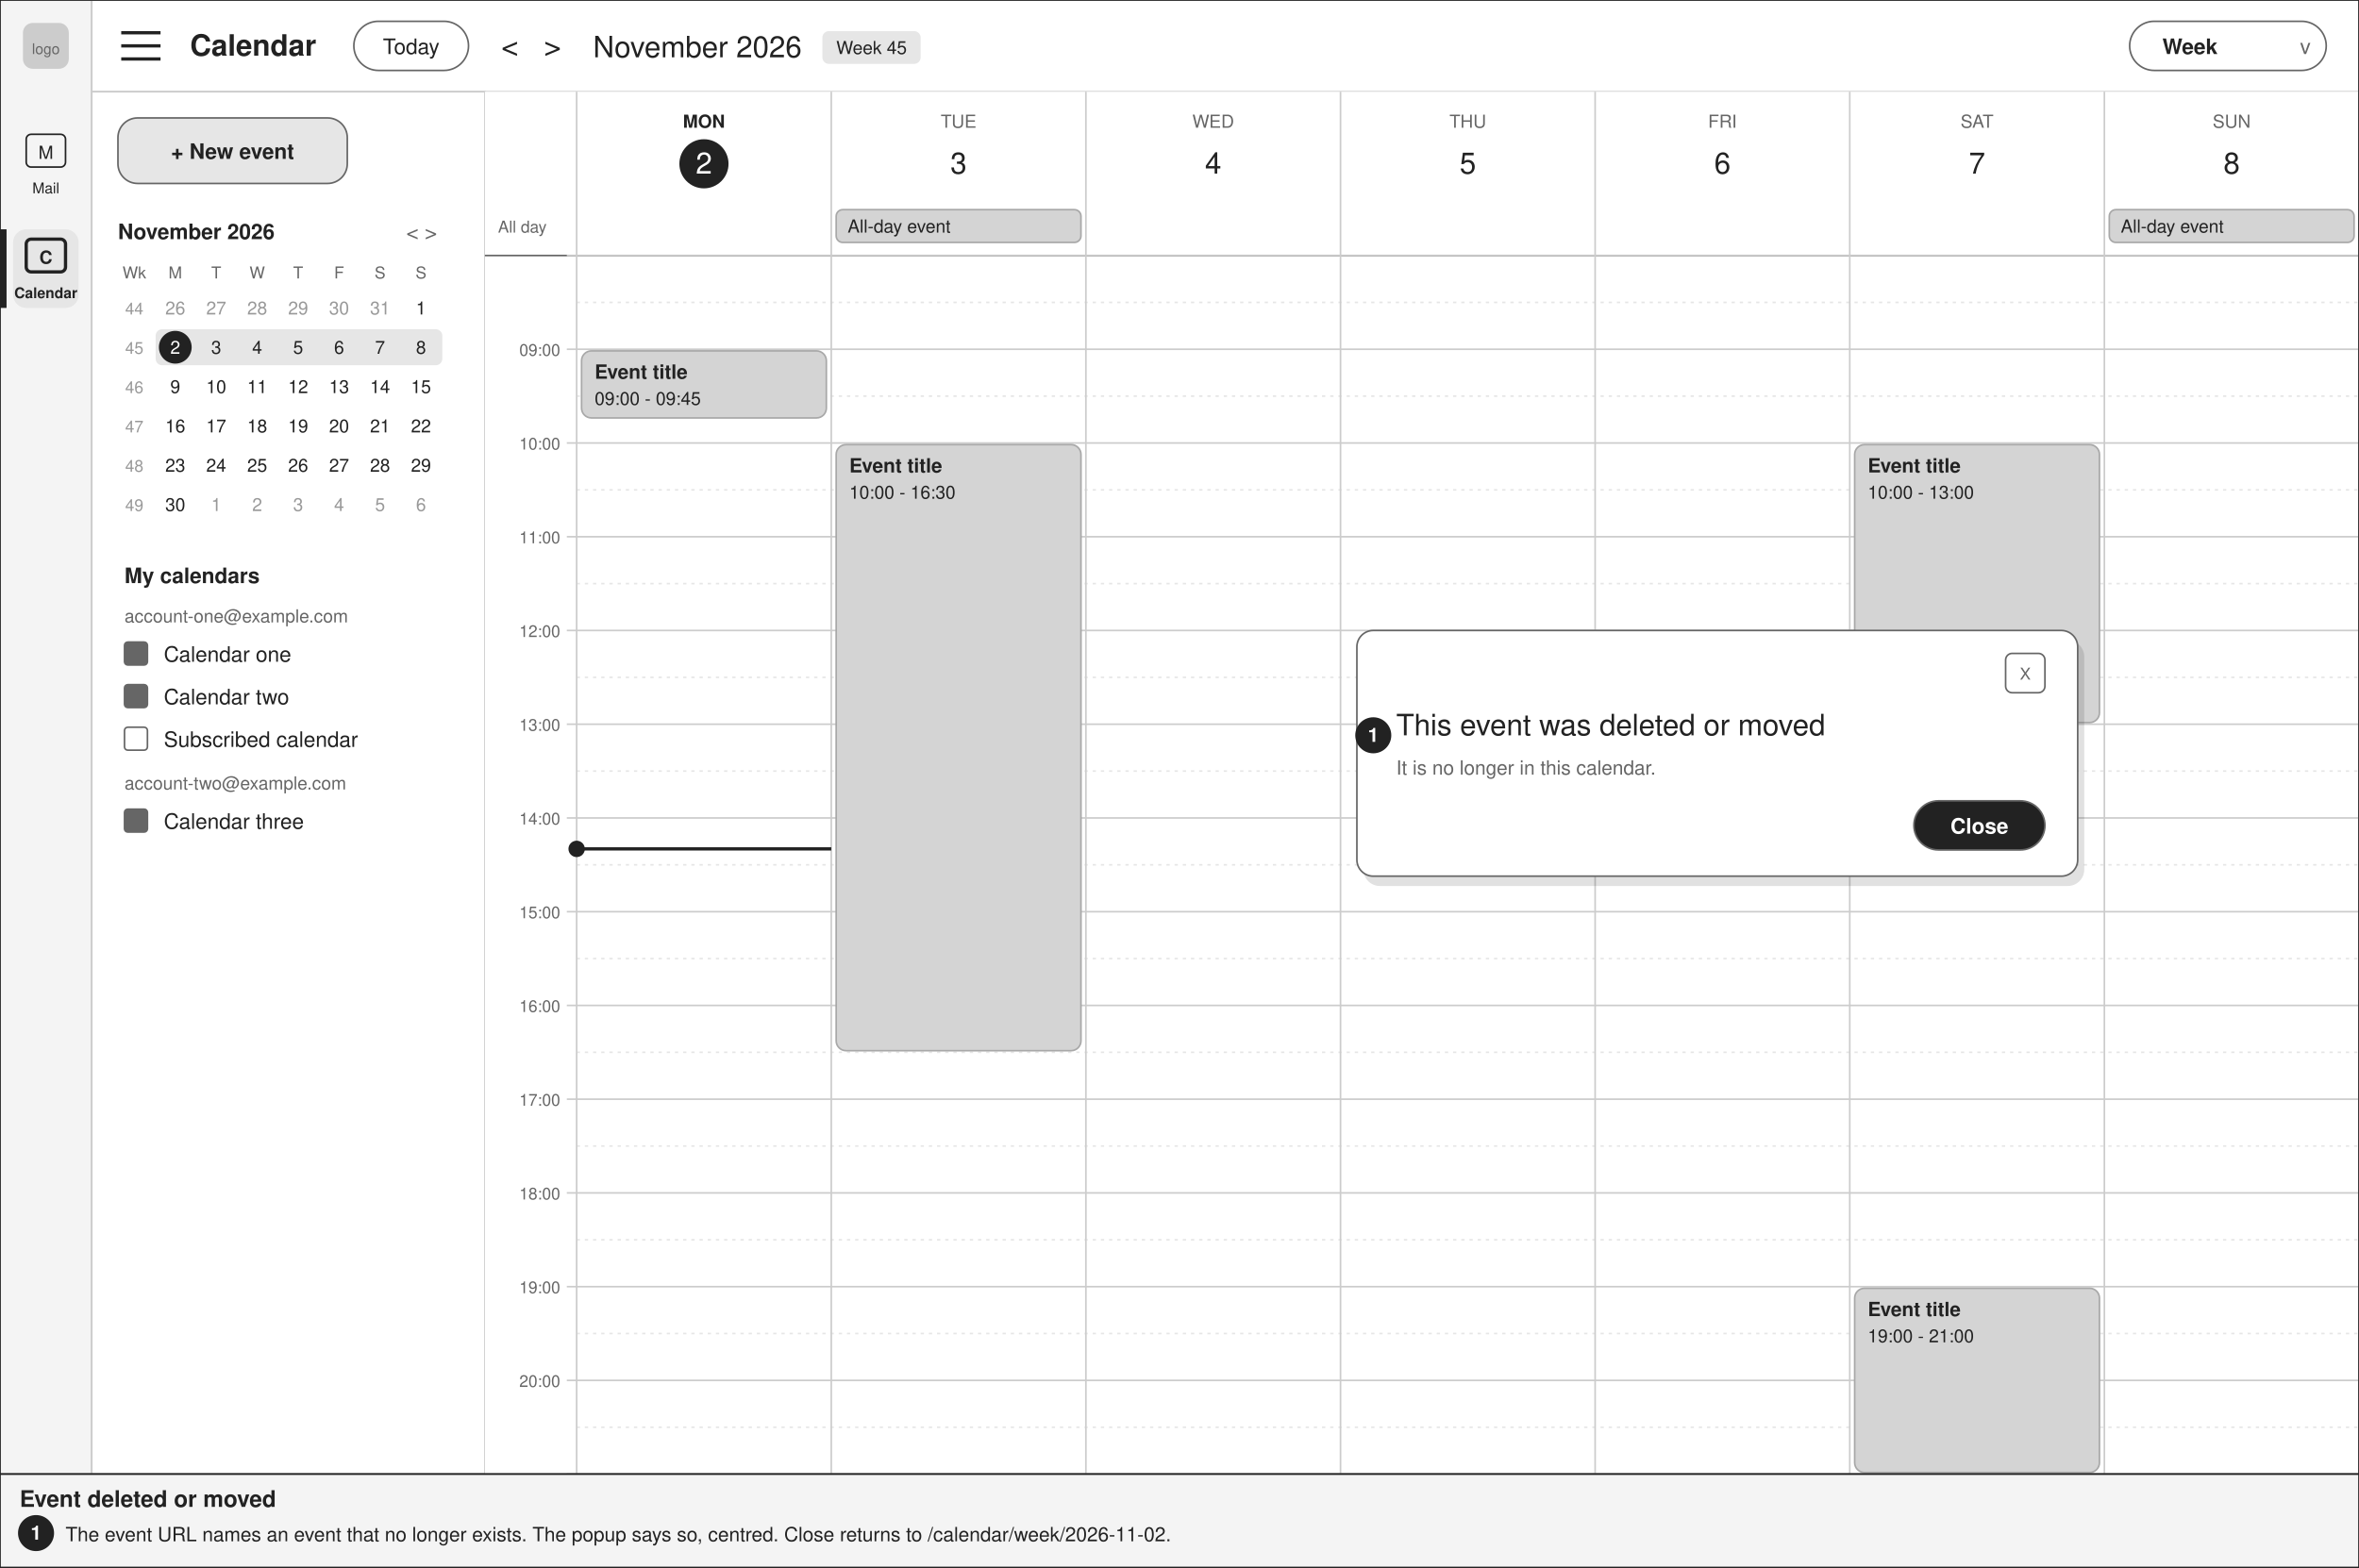
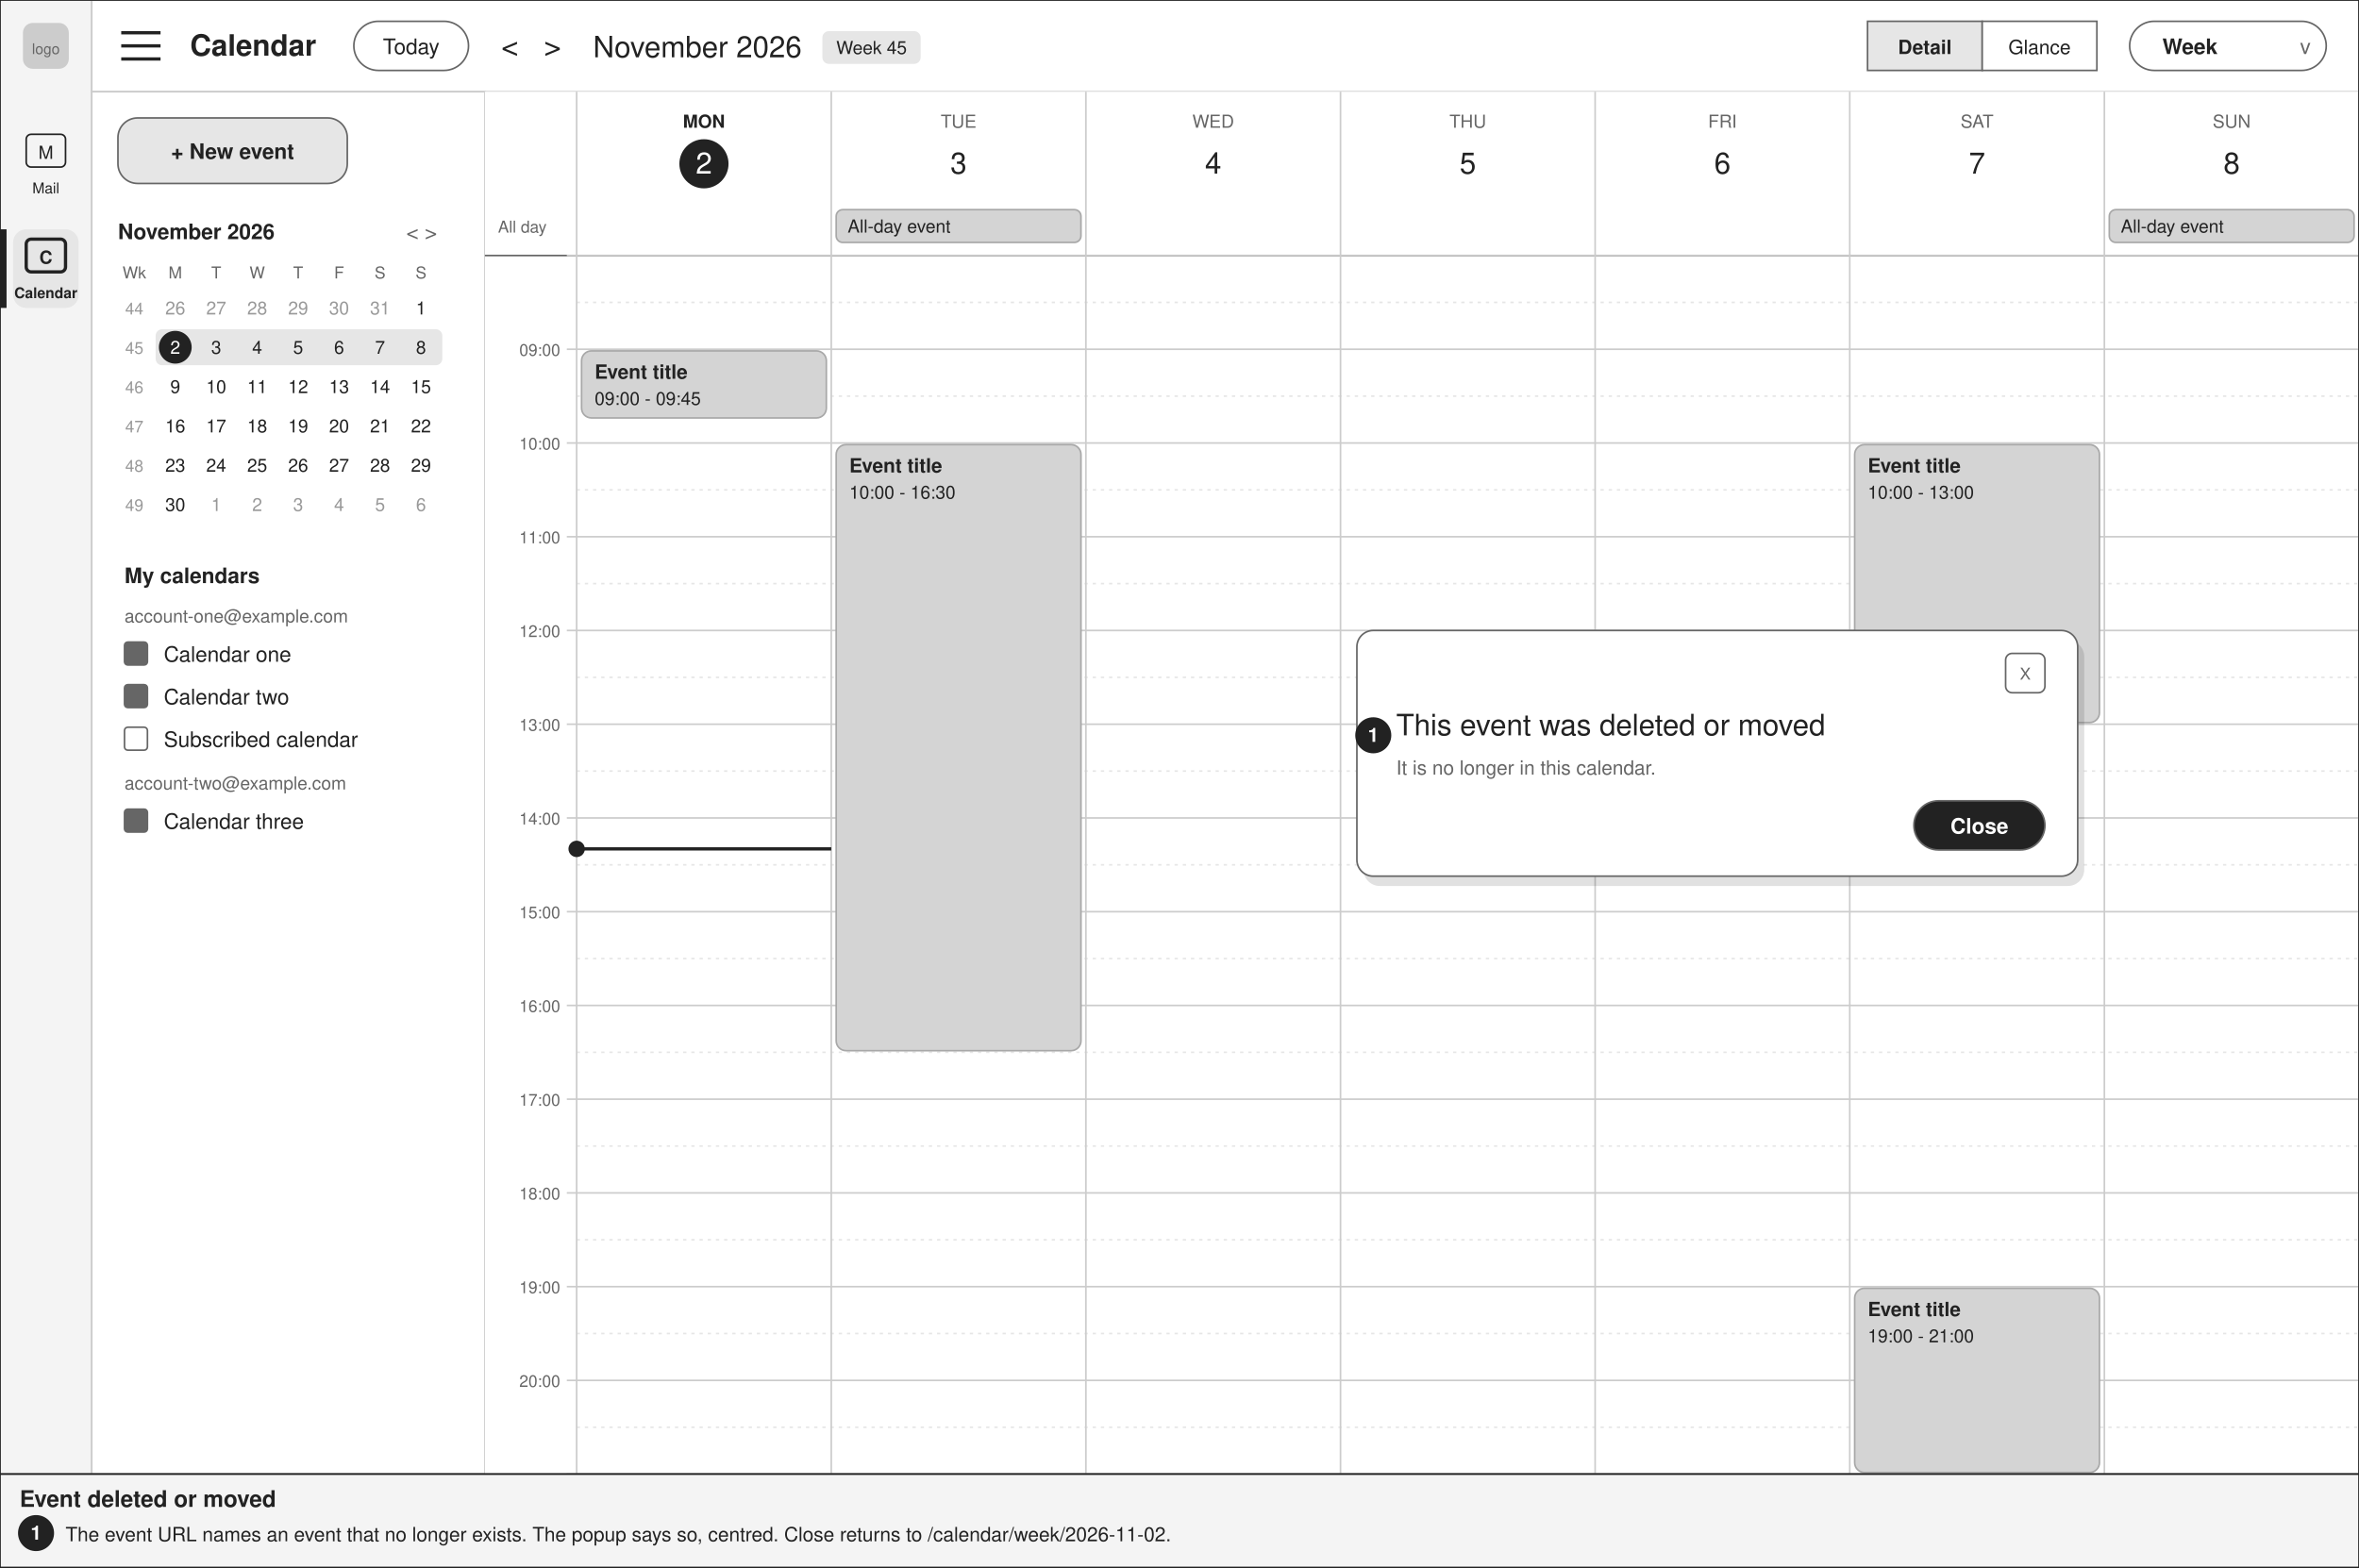
<svg xmlns="http://www.w3.org/2000/svg" width="1440" height="957" viewBox="0 0 1440 957">
  <rect width="1440" height="957" fill="#fff" />
  <rect x="0" y="0" width="56" height="900" rx="0" fill="#f4f4f4" stroke="#ccc" stroke-width="1" />
  <rect x="14" y="14" width="28" height="28" rx="6" fill="#ccc" stroke="none" stroke-width="1" />
  <text x="28" y="33" font-family="Helvetica, Arial, sans-serif" font-size="9" fill="#666" text-anchor="middle">logo</text>
  <rect x="16" y="82" width="24" height="20" rx="3" fill="none" stroke="#222" stroke-width="1" />
  <text x="28" y="97" font-family="Helvetica, Arial, sans-serif" font-size="11" fill="#222" text-anchor="middle">M</text>
  <text x="28" y="118" font-family="Helvetica, Arial, sans-serif" font-size="9" fill="#222" text-anchor="middle">Mail</text>
  <rect x="0" y="140" width="4" height="48" rx="0" fill="#222" stroke="none" stroke-width="1" />
  <rect x="8" y="140" width="40" height="48" rx="8" fill="#e6e6e6" stroke="none" stroke-width="1" />
  <rect x="16" y="146" width="24" height="20" rx="3" fill="none" stroke="#222" stroke-width="2" />
  <text x="28" y="161" font-family="Helvetica, Arial, sans-serif" font-size="11" fill="#222" font-weight="bold" text-anchor="middle">C</text>
  <text x="28" y="182" font-family="Helvetica, Arial, sans-serif" font-size="9" fill="#222" font-weight="bold" text-anchor="middle">Calendar</text>
  <rect x="56" y="0" width="1384" height="56" rx="0" fill="#fff" stroke="#ccc" stroke-width="1" />
  <line x1="74" y1="20" x2="98" y2="20" stroke="#222" stroke-width="2" />
  <line x1="74" y1="28" x2="98" y2="28" stroke="#222" stroke-width="2" />
  <line x1="74" y1="36" x2="98" y2="36" stroke="#222" stroke-width="2" />
  <text x="116" y="34" font-family="Helvetica, Arial, sans-serif" font-size="18" fill="#222" font-weight="bold">Calendar</text>
  <rect x="216" y="13" width="70" height="30" rx="15" fill="#fff" stroke="#666" stroke-width="1" />
  <text x="251" y="33" font-family="Helvetica, Arial, sans-serif" font-size="13" fill="#222" text-anchor="middle">Today</text>
  <text x="306" y="34" font-family="Helvetica, Arial, sans-serif" font-size="18" fill="#222">&lt;</text>
  <text x="332" y="34" font-family="Helvetica, Arial, sans-serif" font-size="18" fill="#222">&gt;</text>
  <text x="362" y="35" font-family="Helvetica, Arial, sans-serif" font-size="18" fill="#222">November 2026</text>
  <rect x="502" y="19" width="60" height="20" rx="4" fill="#e6e6e6" stroke="none" stroke-width="1" />
  <text x="532" y="33" font-family="Helvetica, Arial, sans-serif" font-size="11" fill="#222" text-anchor="middle">Week 45</text>
+   <rect x="1140" y="13" width="70" height="30" rx="0" fill="#e6e6e6" stroke="#666" stroke-width="1" />
+   <text x="1175" y="33" font-family="Helvetica, Arial, sans-serif" font-size="12" fill="#222" font-weight="bold" text-anchor="middle">Detail</text>
+   <rect x="1210" y="13" width="70" height="30" rx="0" fill="#fff" stroke="#666" stroke-width="1" />
+   <text x="1245" y="33" font-family="Helvetica, Arial, sans-serif" font-size="12" fill="#222" text-anchor="middle">Glance</text>
  <rect x="1300" y="13" width="120" height="30" rx="15" fill="none" stroke="#666" stroke-width="1" />
  <text x="1320" y="33" font-family="Helvetica, Arial, sans-serif" font-size="13" fill="#222" font-weight="bold">Week</text>
  <text x="1404" y="33" font-family="Helvetica, Arial, sans-serif" font-size="13" fill="#666">v</text>
  <rect x="56" y="56" width="240" height="844" rx="0" fill="#fff" stroke="#ccc" stroke-width="1" />
  <rect x="72" y="72" width="140" height="40" rx="12" fill="#e6e6e6" stroke="#666" stroke-width="1" />
  <text x="142" y="97" font-family="Helvetica, Arial, sans-serif" font-size="13" fill="#222" font-weight="bold" text-anchor="middle">+  New event</text>
  <text x="72" y="146" font-family="Helvetica, Arial, sans-serif" font-size="13" fill="#222" font-weight="bold">November 2026</text>
  <text x="248" y="146" font-family="Helvetica, Arial, sans-serif" font-size="13" fill="#666">&lt;  &gt;</text>
  <text x="82" y="170" font-family="Helvetica, Arial, sans-serif" font-size="10" fill="#666" text-anchor="middle">Wk</text>
  <text x="107" y="170" font-family="Helvetica, Arial, sans-serif" font-size="10" fill="#666" text-anchor="middle">M</text>
  <text x="132" y="170" font-family="Helvetica, Arial, sans-serif" font-size="10" fill="#666" text-anchor="middle">T</text>
  <text x="157" y="170" font-family="Helvetica, Arial, sans-serif" font-size="10" fill="#666" text-anchor="middle">W</text>
  <text x="182" y="170" font-family="Helvetica, Arial, sans-serif" font-size="10" fill="#666" text-anchor="middle">T</text>
  <text x="207" y="170" font-family="Helvetica, Arial, sans-serif" font-size="10" fill="#666" text-anchor="middle">F</text>
  <text x="232" y="170" font-family="Helvetica, Arial, sans-serif" font-size="10" fill="#666" text-anchor="middle">S</text>
  <text x="257" y="170" font-family="Helvetica, Arial, sans-serif" font-size="10" fill="#666" text-anchor="middle">S</text>
  <rect x="95" y="201" width="175" height="22" rx="4" fill="#e6e6e6" stroke="none" stroke-width="1" />
  <text x="82" y="192" font-family="Helvetica, Arial, sans-serif" font-size="10" fill="#999" text-anchor="middle">44</text>
  <text x="107" y="192" font-family="Helvetica, Arial, sans-serif" font-size="11" fill="#999" text-anchor="middle">26</text>
  <text x="132" y="192" font-family="Helvetica, Arial, sans-serif" font-size="11" fill="#999" text-anchor="middle">27</text>
  <text x="157" y="192" font-family="Helvetica, Arial, sans-serif" font-size="11" fill="#999" text-anchor="middle">28</text>
  <text x="182" y="192" font-family="Helvetica, Arial, sans-serif" font-size="11" fill="#999" text-anchor="middle">29</text>
  <text x="207" y="192" font-family="Helvetica, Arial, sans-serif" font-size="11" fill="#999" text-anchor="middle">30</text>
  <text x="232" y="192" font-family="Helvetica, Arial, sans-serif" font-size="11" fill="#999" text-anchor="middle">31</text>
  <text x="257" y="192" font-family="Helvetica, Arial, sans-serif" font-size="11" fill="#222" text-anchor="middle">1</text>
  <text x="82" y="216" font-family="Helvetica, Arial, sans-serif" font-size="10" fill="#999" text-anchor="middle">45</text>
  <circle cx="107" cy="212" r="10" fill="#222" stroke="none" stroke-width="1" />
  <text x="107" y="216" font-family="Helvetica, Arial, sans-serif" font-size="11" fill="#fff" text-anchor="middle">2</text>
  <text x="132" y="216" font-family="Helvetica, Arial, sans-serif" font-size="11" fill="#222" text-anchor="middle">3</text>
  <text x="157" y="216" font-family="Helvetica, Arial, sans-serif" font-size="11" fill="#222" text-anchor="middle">4</text>
  <text x="182" y="216" font-family="Helvetica, Arial, sans-serif" font-size="11" fill="#222" text-anchor="middle">5</text>
  <text x="207" y="216" font-family="Helvetica, Arial, sans-serif" font-size="11" fill="#222" text-anchor="middle">6</text>
  <text x="232" y="216" font-family="Helvetica, Arial, sans-serif" font-size="11" fill="#222" text-anchor="middle">7</text>
  <text x="257" y="216" font-family="Helvetica, Arial, sans-serif" font-size="11" fill="#222" text-anchor="middle">8</text>
  <text x="82" y="240" font-family="Helvetica, Arial, sans-serif" font-size="10" fill="#999" text-anchor="middle">46</text>
  <text x="107" y="240" font-family="Helvetica, Arial, sans-serif" font-size="11" fill="#222" text-anchor="middle">9</text>
  <text x="132" y="240" font-family="Helvetica, Arial, sans-serif" font-size="11" fill="#222" text-anchor="middle">10</text>
  <text x="157" y="240" font-family="Helvetica, Arial, sans-serif" font-size="11" fill="#222" text-anchor="middle">11</text>
  <text x="182" y="240" font-family="Helvetica, Arial, sans-serif" font-size="11" fill="#222" text-anchor="middle">12</text>
  <text x="207" y="240" font-family="Helvetica, Arial, sans-serif" font-size="11" fill="#222" text-anchor="middle">13</text>
  <text x="232" y="240" font-family="Helvetica, Arial, sans-serif" font-size="11" fill="#222" text-anchor="middle">14</text>
  <text x="257" y="240" font-family="Helvetica, Arial, sans-serif" font-size="11" fill="#222" text-anchor="middle">15</text>
  <text x="82" y="264" font-family="Helvetica, Arial, sans-serif" font-size="10" fill="#999" text-anchor="middle">47</text>
  <text x="107" y="264" font-family="Helvetica, Arial, sans-serif" font-size="11" fill="#222" text-anchor="middle">16</text>
  <text x="132" y="264" font-family="Helvetica, Arial, sans-serif" font-size="11" fill="#222" text-anchor="middle">17</text>
  <text x="157" y="264" font-family="Helvetica, Arial, sans-serif" font-size="11" fill="#222" text-anchor="middle">18</text>
  <text x="182" y="264" font-family="Helvetica, Arial, sans-serif" font-size="11" fill="#222" text-anchor="middle">19</text>
  <text x="207" y="264" font-family="Helvetica, Arial, sans-serif" font-size="11" fill="#222" text-anchor="middle">20</text>
  <text x="232" y="264" font-family="Helvetica, Arial, sans-serif" font-size="11" fill="#222" text-anchor="middle">21</text>
  <text x="257" y="264" font-family="Helvetica, Arial, sans-serif" font-size="11" fill="#222" text-anchor="middle">22</text>
  <text x="82" y="288" font-family="Helvetica, Arial, sans-serif" font-size="10" fill="#999" text-anchor="middle">48</text>
  <text x="107" y="288" font-family="Helvetica, Arial, sans-serif" font-size="11" fill="#222" text-anchor="middle">23</text>
  <text x="132" y="288" font-family="Helvetica, Arial, sans-serif" font-size="11" fill="#222" text-anchor="middle">24</text>
  <text x="157" y="288" font-family="Helvetica, Arial, sans-serif" font-size="11" fill="#222" text-anchor="middle">25</text>
  <text x="182" y="288" font-family="Helvetica, Arial, sans-serif" font-size="11" fill="#222" text-anchor="middle">26</text>
  <text x="207" y="288" font-family="Helvetica, Arial, sans-serif" font-size="11" fill="#222" text-anchor="middle">27</text>
  <text x="232" y="288" font-family="Helvetica, Arial, sans-serif" font-size="11" fill="#222" text-anchor="middle">28</text>
  <text x="257" y="288" font-family="Helvetica, Arial, sans-serif" font-size="11" fill="#222" text-anchor="middle">29</text>
  <text x="82" y="312" font-family="Helvetica, Arial, sans-serif" font-size="10" fill="#999" text-anchor="middle">49</text>
  <text x="107" y="312" font-family="Helvetica, Arial, sans-serif" font-size="11" fill="#222" text-anchor="middle">30</text>
  <text x="132" y="312" font-family="Helvetica, Arial, sans-serif" font-size="11" fill="#999" text-anchor="middle">1</text>
  <text x="157" y="312" font-family="Helvetica, Arial, sans-serif" font-size="11" fill="#999" text-anchor="middle">2</text>
  <text x="182" y="312" font-family="Helvetica, Arial, sans-serif" font-size="11" fill="#999" text-anchor="middle">3</text>
  <text x="207" y="312" font-family="Helvetica, Arial, sans-serif" font-size="11" fill="#999" text-anchor="middle">4</text>
  <text x="232" y="312" font-family="Helvetica, Arial, sans-serif" font-size="11" fill="#999" text-anchor="middle">5</text>
  <text x="257" y="312" font-family="Helvetica, Arial, sans-serif" font-size="11" fill="#999" text-anchor="middle">6</text>
  <text x="76" y="356" font-family="Helvetica, Arial, sans-serif" font-size="13" fill="#222" font-weight="bold">My calendars</text>
  <text x="76" y="380" font-family="Helvetica, Arial, sans-serif" font-size="11" fill="#666">account-one@example.com</text>
  <rect x="76" y="392" width="14" height="14" rx="2" fill="#666" stroke="#666" stroke-width="1" />
  <text x="100" y="404" font-family="Helvetica, Arial, sans-serif" font-size="13" fill="#222">Calendar one</text>
  <rect x="76" y="418" width="14" height="14" rx="2" fill="#666" stroke="#666" stroke-width="1" />
  <text x="100" y="430" font-family="Helvetica, Arial, sans-serif" font-size="13" fill="#222">Calendar two</text>
  <rect x="76" y="444" width="14" height="14" rx="2" fill="none" stroke="#666" stroke-width="1" />
  <text x="100" y="456" font-family="Helvetica, Arial, sans-serif" font-size="13" fill="#222">Subscribed calendar</text>
  <text x="76" y="482" font-family="Helvetica, Arial, sans-serif" font-size="11" fill="#666">account-two@example.com</text>
  <rect x="76" y="494" width="14" height="14" rx="2" fill="#666" stroke="#666" stroke-width="1" />
  <text x="100" y="506" font-family="Helvetica, Arial, sans-serif" font-size="13" fill="#222">Calendar three</text>
  <rect x="296" y="56" width="1144" height="844" rx="0" fill="#fff" stroke="none" stroke-width="1" />
  <text x="429.714" y="78" font-family="Helvetica, Arial, sans-serif" font-size="11" fill="#222" font-weight="bold" text-anchor="middle">MON</text>
  <circle cx="429.714" cy="100" r="15" fill="#222" stroke="none" stroke-width="1" />
  <text x="429.714" y="106" font-family="Helvetica, Arial, sans-serif" font-size="18" fill="#fff" text-anchor="middle">2</text>
  <text x="585.143" y="78" font-family="Helvetica, Arial, sans-serif" font-size="11" fill="#666" text-anchor="middle">TUE</text>
  <text x="585.143" y="106" font-family="Helvetica, Arial, sans-serif" font-size="18" fill="#222" text-anchor="middle">3</text>
  <text x="740.571" y="78" font-family="Helvetica, Arial, sans-serif" font-size="11" fill="#666" text-anchor="middle">WED</text>
  <text x="740.571" y="106" font-family="Helvetica, Arial, sans-serif" font-size="18" fill="#222" text-anchor="middle">4</text>
  <text x="896" y="78" font-family="Helvetica, Arial, sans-serif" font-size="11" fill="#666" text-anchor="middle">THU</text>
  <text x="896" y="106" font-family="Helvetica, Arial, sans-serif" font-size="18" fill="#222" text-anchor="middle">5</text>
  <text x="1051.429" y="78" font-family="Helvetica, Arial, sans-serif" font-size="11" fill="#666" text-anchor="middle">FRI</text>
  <text x="1051.429" y="106" font-family="Helvetica, Arial, sans-serif" font-size="18" fill="#222" text-anchor="middle">6</text>
  <text x="1206.857" y="78" font-family="Helvetica, Arial, sans-serif" font-size="11" fill="#666" text-anchor="middle">SAT</text>
  <text x="1206.857" y="106" font-family="Helvetica, Arial, sans-serif" font-size="18" fill="#222" text-anchor="middle">7</text>
  <text x="1362.286" y="78" font-family="Helvetica, Arial, sans-serif" font-size="11" fill="#666" text-anchor="middle">SUN</text>
  <text x="1362.286" y="106" font-family="Helvetica, Arial, sans-serif" font-size="18" fill="#222" text-anchor="middle">8</text>
  <text x="304" y="142" font-family="Helvetica, Arial, sans-serif" font-size="10" fill="#666">All day</text>
  <rect x="510.429" y="128" width="149.429" height="20" rx="4" fill="#d4d4d4" stroke="#a8a8a8" stroke-width="1" />
  <text x="517.429" y="142" font-family="Helvetica, Arial, sans-serif" font-size="11" fill="#222">All-day event</text>
  <rect x="1287.571" y="128" width="149.429" height="20" rx="4" fill="#d4d4d4" stroke="#a8a8a8" stroke-width="1" />
  <text x="1294.571" y="142" font-family="Helvetica, Arial, sans-serif" font-size="11" fill="#222">All-day event</text>
  <line x1="296" y1="156" x2="1440" y2="156" stroke="#666" stroke-width="1" />
  <line x1="346" y1="156" x2="1440" y2="156" stroke="#ccc" stroke-width="1" />
  <line x1="352" y1="184.615" x2="1440" y2="184.615" stroke="#e6e6e6" stroke-width="1" stroke-dasharray="2 3" />
  <line x1="346" y1="213.231" x2="1440" y2="213.231" stroke="#ccc" stroke-width="1" />
  <text x="342" y="217.231" font-family="Helvetica, Arial, sans-serif" font-size="10" fill="#666" text-anchor="end">09:00</text>
  <line x1="352" y1="241.846" x2="1440" y2="241.846" stroke="#e6e6e6" stroke-width="1" stroke-dasharray="2 3" />
  <line x1="346" y1="270.462" x2="1440" y2="270.462" stroke="#ccc" stroke-width="1" />
  <text x="342" y="274.462" font-family="Helvetica, Arial, sans-serif" font-size="10" fill="#666" text-anchor="end">10:00</text>
  <line x1="352" y1="299.077" x2="1440" y2="299.077" stroke="#e6e6e6" stroke-width="1" stroke-dasharray="2 3" />
  <line x1="346" y1="327.692" x2="1440" y2="327.692" stroke="#ccc" stroke-width="1" />
  <text x="342" y="331.692" font-family="Helvetica, Arial, sans-serif" font-size="10" fill="#666" text-anchor="end">11:00</text>
  <line x1="352" y1="356.308" x2="1440" y2="356.308" stroke="#e6e6e6" stroke-width="1" stroke-dasharray="2 3" />
  <line x1="346" y1="384.923" x2="1440" y2="384.923" stroke="#ccc" stroke-width="1" />
  <text x="342" y="388.923" font-family="Helvetica, Arial, sans-serif" font-size="10" fill="#666" text-anchor="end">12:00</text>
  <line x1="352" y1="413.538" x2="1440" y2="413.538" stroke="#e6e6e6" stroke-width="1" stroke-dasharray="2 3" />
  <line x1="346" y1="442.154" x2="1440" y2="442.154" stroke="#ccc" stroke-width="1" />
  <text x="342" y="446.154" font-family="Helvetica, Arial, sans-serif" font-size="10" fill="#666" text-anchor="end">13:00</text>
  <line x1="352" y1="470.769" x2="1440" y2="470.769" stroke="#e6e6e6" stroke-width="1" stroke-dasharray="2 3" />
  <line x1="346" y1="499.385" x2="1440" y2="499.385" stroke="#ccc" stroke-width="1" />
  <text x="342" y="503.385" font-family="Helvetica, Arial, sans-serif" font-size="10" fill="#666" text-anchor="end">14:00</text>
  <line x1="352" y1="528" x2="1440" y2="528" stroke="#e6e6e6" stroke-width="1" stroke-dasharray="2 3" />
  <line x1="346" y1="556.615" x2="1440" y2="556.615" stroke="#ccc" stroke-width="1" />
  <text x="342" y="560.615" font-family="Helvetica, Arial, sans-serif" font-size="10" fill="#666" text-anchor="end">15:00</text>
  <line x1="352" y1="585.231" x2="1440" y2="585.231" stroke="#e6e6e6" stroke-width="1" stroke-dasharray="2 3" />
  <line x1="346" y1="613.846" x2="1440" y2="613.846" stroke="#ccc" stroke-width="1" />
  <text x="342" y="617.846" font-family="Helvetica, Arial, sans-serif" font-size="10" fill="#666" text-anchor="end">16:00</text>
  <line x1="352" y1="642.462" x2="1440" y2="642.462" stroke="#e6e6e6" stroke-width="1" stroke-dasharray="2 3" />
  <line x1="346" y1="671.077" x2="1440" y2="671.077" stroke="#ccc" stroke-width="1" />
  <text x="342" y="675.077" font-family="Helvetica, Arial, sans-serif" font-size="10" fill="#666" text-anchor="end">17:00</text>
  <line x1="352" y1="699.692" x2="1440" y2="699.692" stroke="#e6e6e6" stroke-width="1" stroke-dasharray="2 3" />
  <line x1="346" y1="728.308" x2="1440" y2="728.308" stroke="#ccc" stroke-width="1" />
  <text x="342" y="732.308" font-family="Helvetica, Arial, sans-serif" font-size="10" fill="#666" text-anchor="end">18:00</text>
  <line x1="352" y1="756.923" x2="1440" y2="756.923" stroke="#e6e6e6" stroke-width="1" stroke-dasharray="2 3" />
  <line x1="346" y1="785.538" x2="1440" y2="785.538" stroke="#ccc" stroke-width="1" />
  <text x="342" y="789.538" font-family="Helvetica, Arial, sans-serif" font-size="10" fill="#666" text-anchor="end">19:00</text>
  <line x1="352" y1="814.154" x2="1440" y2="814.154" stroke="#e6e6e6" stroke-width="1" stroke-dasharray="2 3" />
  <line x1="346" y1="842.769" x2="1440" y2="842.769" stroke="#ccc" stroke-width="1" />
  <text x="342" y="846.769" font-family="Helvetica, Arial, sans-serif" font-size="10" fill="#666" text-anchor="end">20:00</text>
  <line x1="352" y1="871.385" x2="1440" y2="871.385" stroke="#e6e6e6" stroke-width="1" stroke-dasharray="2 3" />
  <line x1="346" y1="900" x2="1440" y2="900" stroke="#ccc" stroke-width="1" />
  <line x1="352" y1="928.615" x2="1440" y2="928.615" stroke="#e6e6e6" stroke-width="1" stroke-dasharray="2 3" />
  <line x1="352" y1="56" x2="352" y2="900" stroke="#ccc" stroke-width="1" />
  <line x1="507.429" y1="56" x2="507.429" y2="900" stroke="#ccc" stroke-width="1" />
  <line x1="662.857" y1="56" x2="662.857" y2="900" stroke="#ccc" stroke-width="1" />
  <line x1="818.286" y1="56" x2="818.286" y2="900" stroke="#ccc" stroke-width="1" />
  <line x1="973.714" y1="56" x2="973.714" y2="900" stroke="#ccc" stroke-width="1" />
  <line x1="1129.143" y1="56" x2="1129.143" y2="900" stroke="#ccc" stroke-width="1" />
  <line x1="1284.571" y1="56" x2="1284.571" y2="900" stroke="#ccc" stroke-width="1" />
  <line x1="1440" y1="56" x2="1440" y2="900" stroke="#ccc" stroke-width="1" />
  <circle cx="352" cy="518.271" r="5" fill="#222" stroke="none" stroke-width="1" />
  <line x1="352" y1="518.271" x2="507.429" y2="518.271" stroke="#222" stroke-width="2" />
  <rect x="510.429" y="271.462" width="149.429" height="370" rx="6" fill="#d4d4d4" stroke="#a8a8a8" stroke-width="1" />
  <text x="518.429" y="288.462" font-family="Helvetica, Arial, sans-serif" font-size="12" fill="#222" font-weight="bold">Event title</text>
  <text x="518.429" y="304.462" font-family="Helvetica, Arial, sans-serif" font-size="11" fill="#222">10:00 - 16:30</text>
  <rect x="1132.143" y="271.462" width="149.429" height="169.692" rx="6" fill="#d4d4d4" stroke="#a8a8a8" stroke-width="1" />
  <text x="1140.143" y="288.462" font-family="Helvetica, Arial, sans-serif" font-size="12" fill="#222" font-weight="bold">Event title</text>
  <text x="1140.143" y="304.462" font-family="Helvetica, Arial, sans-serif" font-size="11" fill="#222">10:00 - 13:00</text>
  <rect x="1132.143" y="786.538" width="149.429" height="112.462" rx="6" fill="#d4d4d4" stroke="#a8a8a8" stroke-width="1" />
  <text x="1140.143" y="803.538" font-family="Helvetica, Arial, sans-serif" font-size="12" fill="#222" font-weight="bold">Event title</text>
  <text x="1140.143" y="819.538" font-family="Helvetica, Arial, sans-serif" font-size="11" fill="#222">19:00 - 21:00</text>
  <rect x="355" y="214.231" width="149.429" height="40.923" rx="6" fill="#d4d4d4" stroke="#a8a8a8" stroke-width="1" />
  <text x="363" y="231.231" font-family="Helvetica, Arial, sans-serif" font-size="12" fill="#222" font-weight="bold">Event title</text>
  <text x="363" y="247.231" font-family="Helvetica, Arial, sans-serif" font-size="11" fill="#222">09:00 - 09:45</text>
  <rect x="832.286" y="390.923" width="440" height="150" rx="10" fill="#000" stroke="none" stroke-width="1" fill-opacity="0.12" />
  <rect x="828.286" y="384.923" width="440" height="150" rx="10" fill="#fff" stroke="#666" stroke-width="1" />
  <rect x="1224.286" y="398.923" width="24" height="24" rx="4" fill="none" stroke="#666" stroke-width="1" />
  <text x="1236.286" y="414.923" font-family="Helvetica, Arial, sans-serif" font-size="10" fill="#666" text-anchor="middle">X</text>
  <text x="852.286" y="448.923" font-family="Helvetica, Arial, sans-serif" font-size="18" fill="#222">This event was deleted or moved</text>
  <text x="852.286" y="472.923" font-family="Helvetica, Arial, sans-serif" font-size="12" fill="#666">It is no longer in this calendar.</text>
  <rect x="1168.286" y="488.923" width="80" height="30" rx="15" fill="#222" stroke="#666" stroke-width="1" />
  <text x="1208.286" y="508.923" font-family="Helvetica, Arial, sans-serif" font-size="13" fill="#fff" font-weight="bold" text-anchor="middle">Close</text>
  <circle cx="838.286" cy="448.923" r="11" fill="#222" stroke="none" stroke-width="1" />
  <text x="838.286" y="452.923" font-family="Helvetica, Arial, sans-serif" font-size="12" fill="#fff" font-weight="bold" text-anchor="middle">1</text>
  <rect x="0" y="0" width="1440" height="900" rx="0" fill="none" stroke="#222" stroke-width="1" />
  <rect x="0" y="900" width="1440" height="57" rx="0" fill="#f4f4f4" stroke="#222" stroke-width="1" />
  <text x="12" y="920" font-family="Helvetica, Arial, sans-serif" font-size="14" fill="#222" font-weight="bold">Event deleted or moved</text>
  <circle cx="22" cy="936" r="11" fill="#222" stroke="none" stroke-width="1" />
  <text x="22" y="940" font-family="Helvetica, Arial, sans-serif" font-size="12" fill="#fff" font-weight="bold" text-anchor="middle">1</text>
  <text x="40" y="941" font-family="Helvetica, Arial, sans-serif" font-size="12" fill="#222">The event URL names an event that no longer exists. The popup says so, centred. Close returns to /calendar/week/2026-11-02.</text>
</svg>
